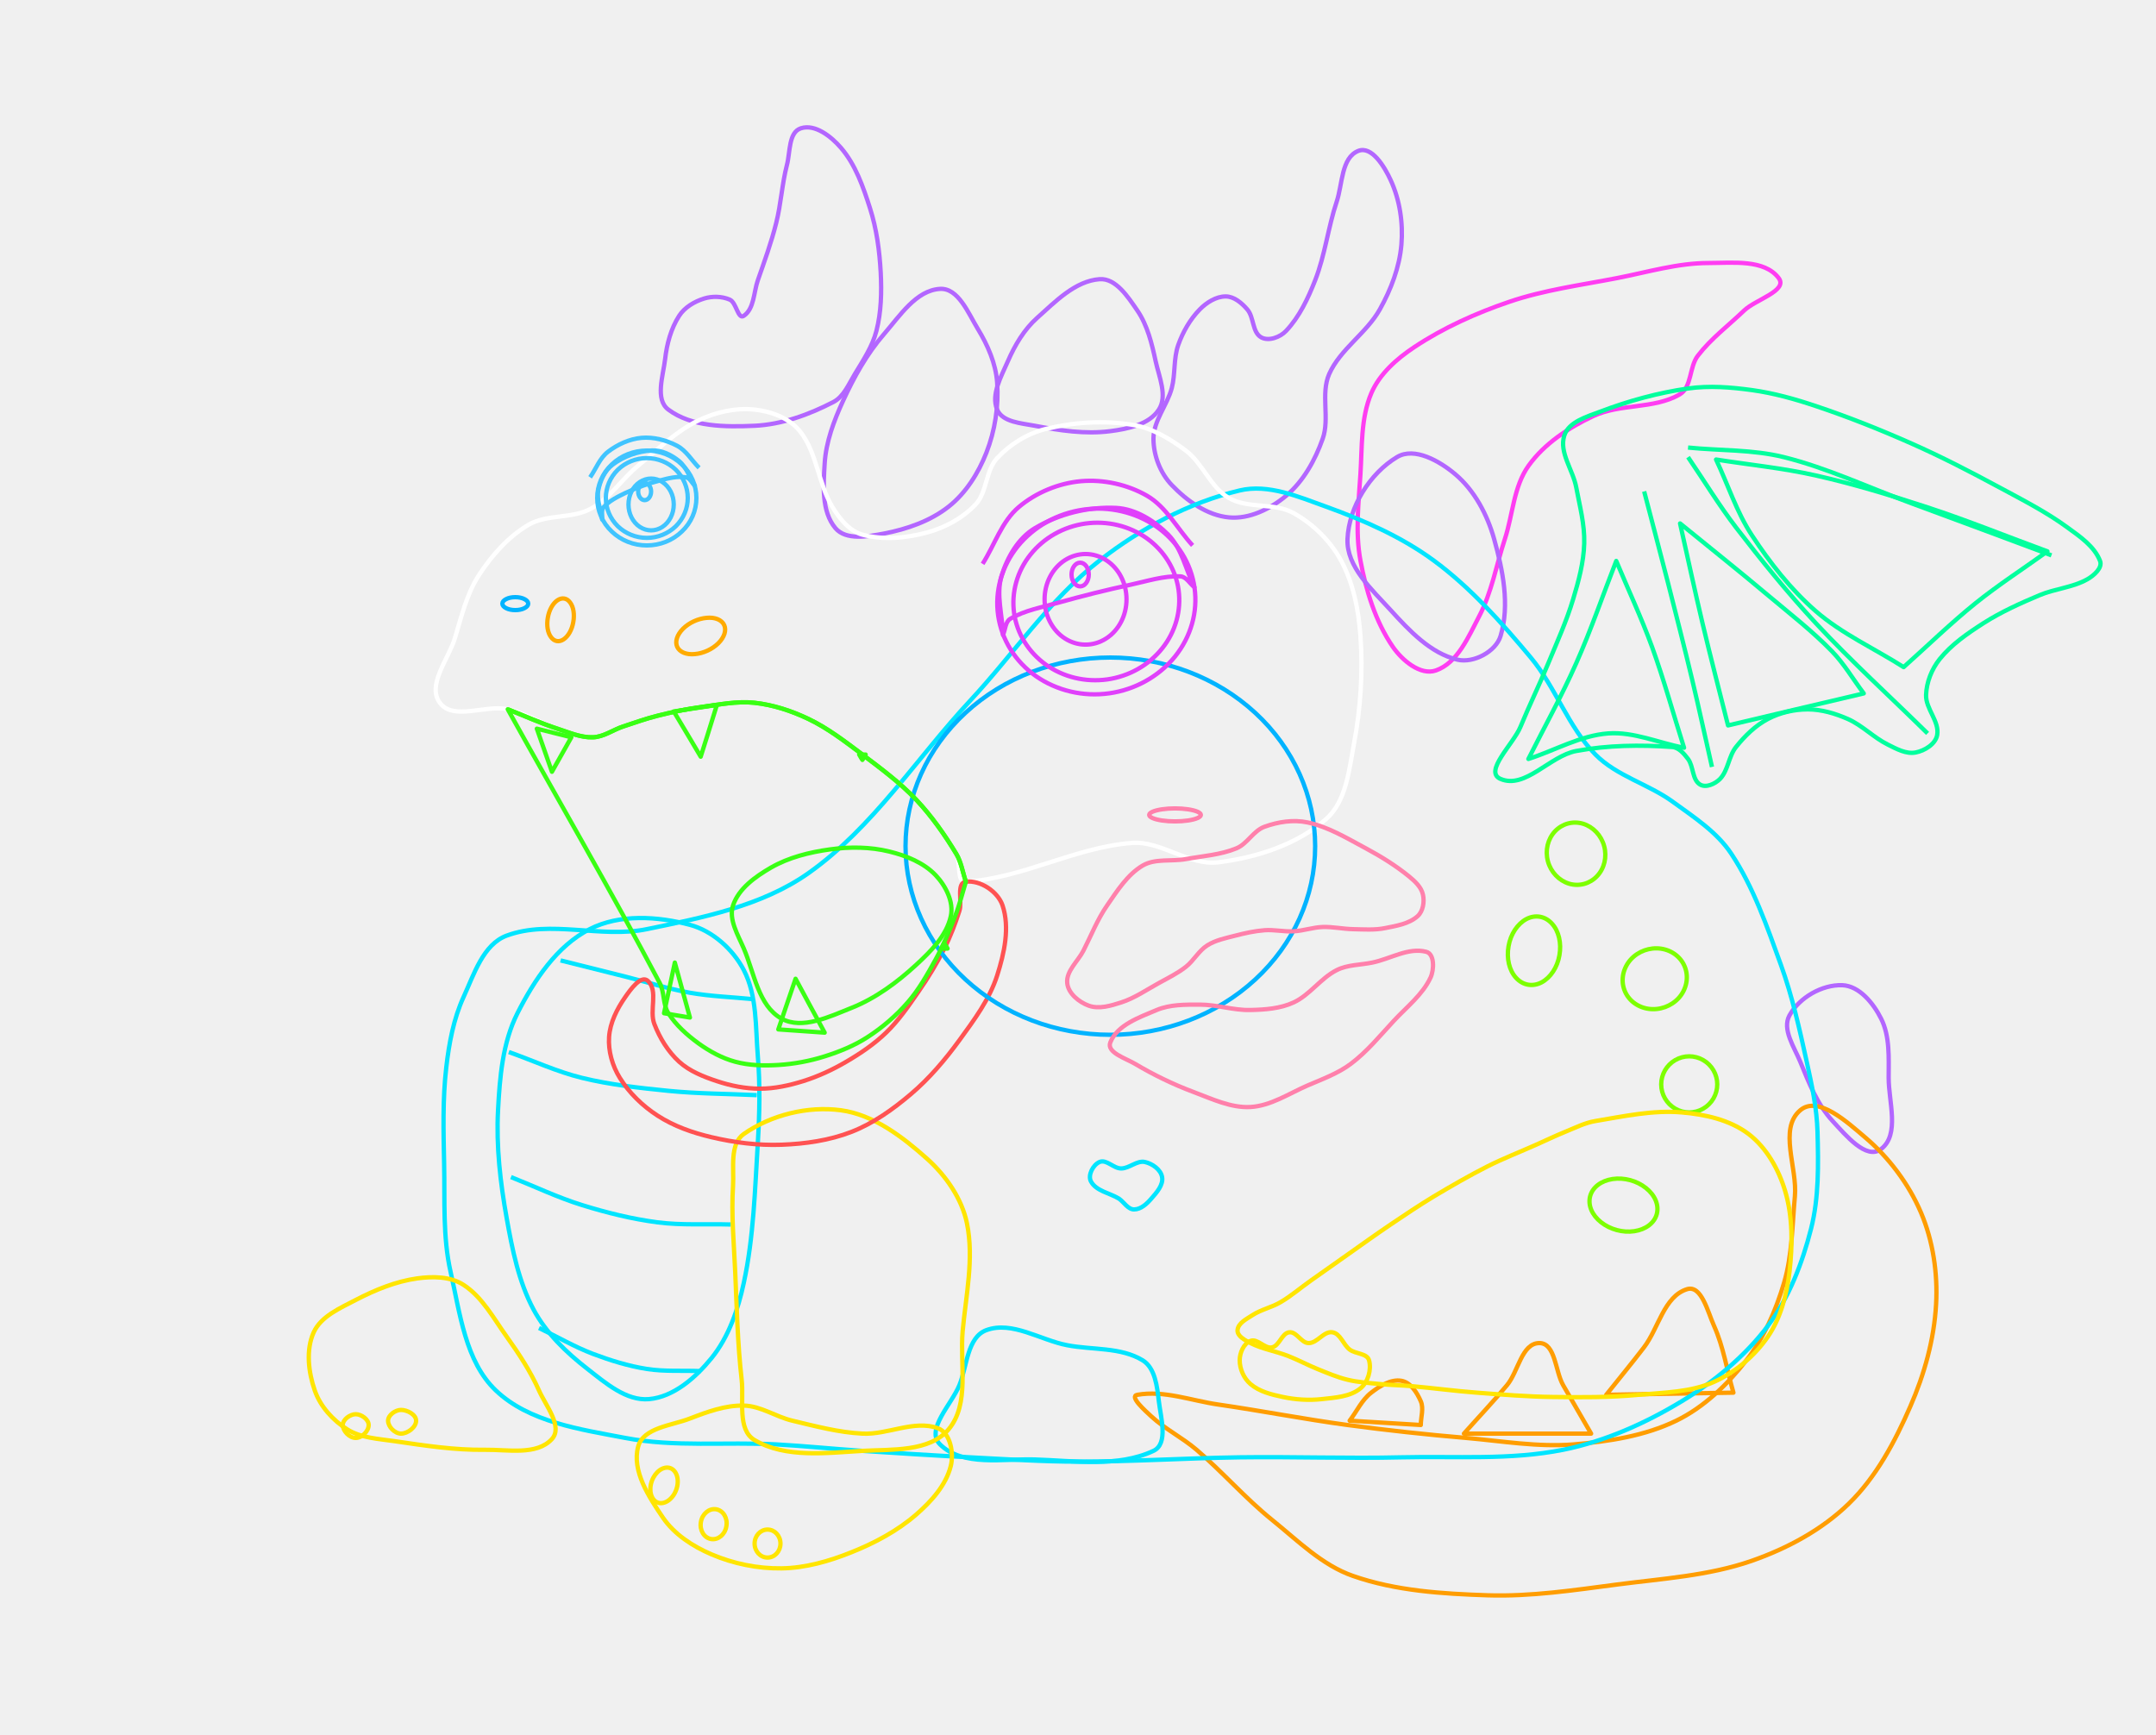
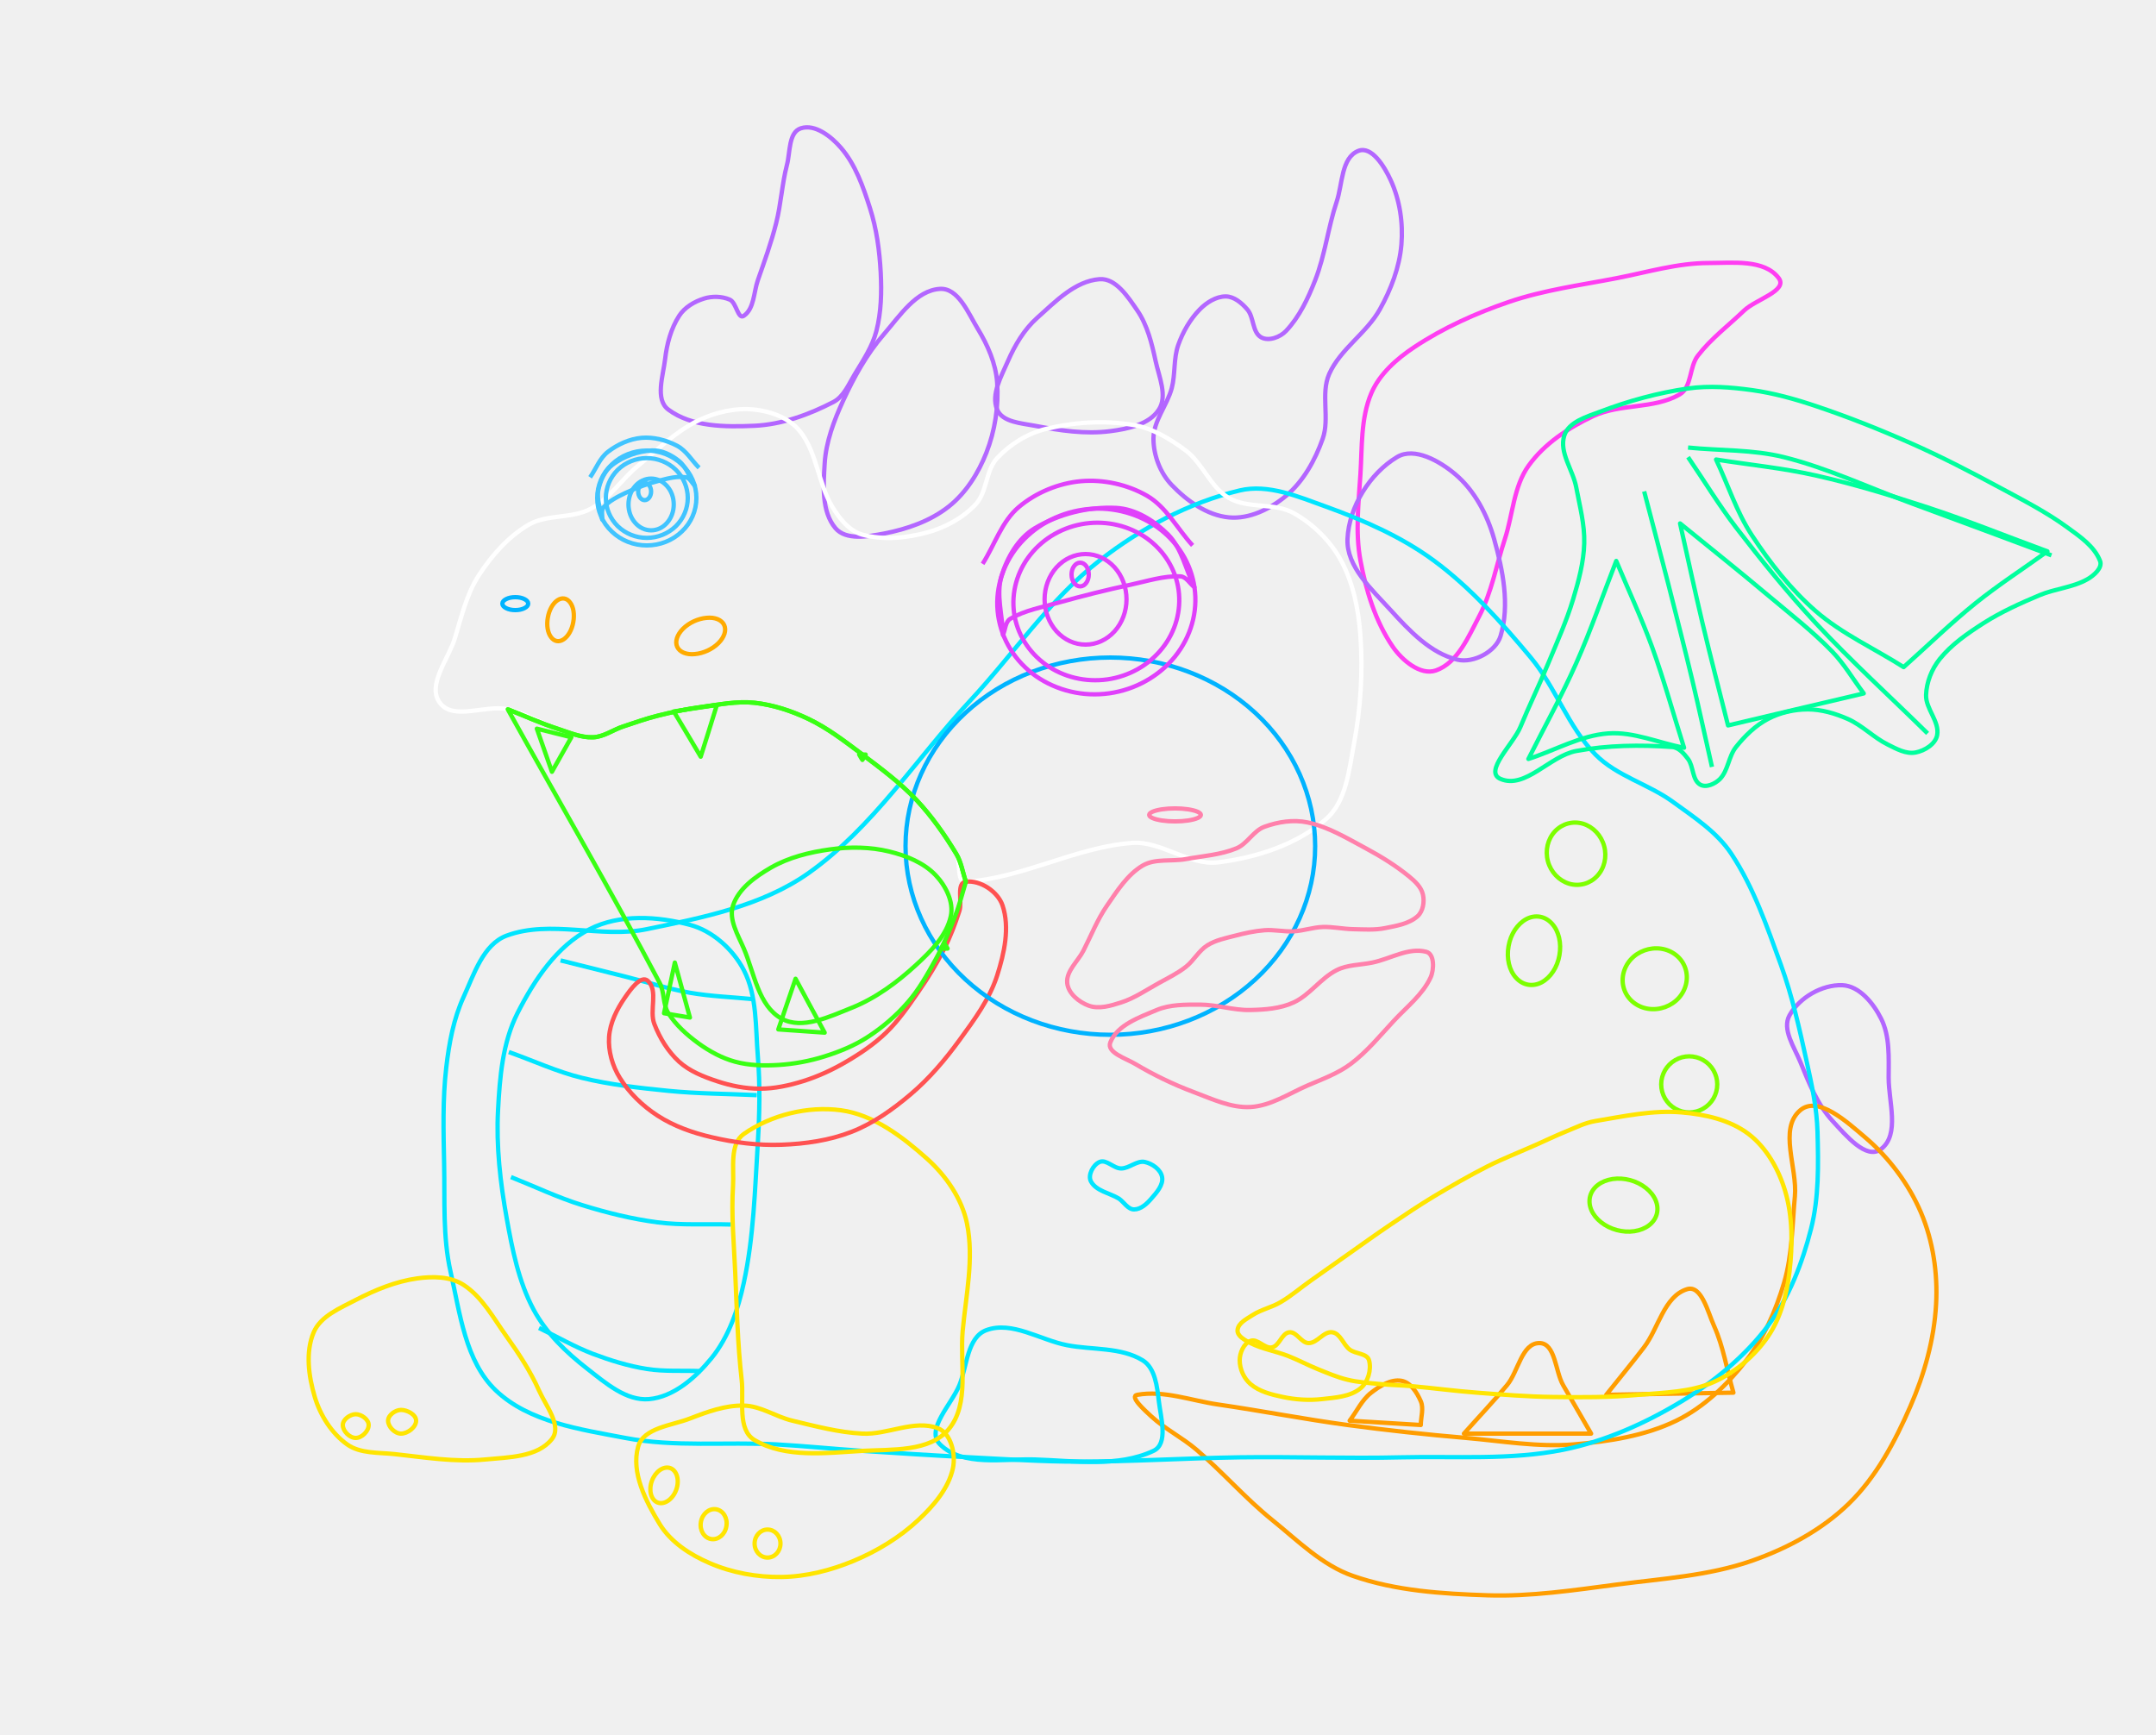
<svg xmlns="http://www.w3.org/2000/svg" width="2000" height="1609" viewBox="0 0 2000 1609">
  <g id="g_wing_back" fill="none" stroke="#ff3df2" stroke-width="4" stroke-linejoin="round">
    <path id="wing_lobe" d="M 1650.0 258.0 C 1658.8 269.7 1628.5 277.9 1618.0 288.0 C 1603.5 301.9 1587.2 314.1 1575.0 330.0 C 1566.9 340.5 1569.5 359.4 1558.0 366.0 C 1534.2 379.7 1502.9 374.3 1478.0 386.0 C 1455.2 396.7 1432.7 411.5 1418.0 432.0 C 1404.1 451.3 1403.4 477.4 1396.0 500.0 C 1388.1 524.0 1383.8 549.6 1372.0 572.0 C 1362.1 590.9 1352.1 614.9 1332.0 622.0 C 1317.6 627.0 1300.6 612.5 1292.0 600.0 C 1275.9 576.5 1267.2 548.0 1262.0 520.0 C 1257.1 493.8 1260.3 466.6 1262.0 440.0 C 1263.6 414.8 1262.2 388.2 1272.0 365.0 C 1279.6 347.0 1295.7 332.8 1312.0 322.0 C 1339.1 304.0 1369.2 290.5 1400.0 280.0 C 1432.3 269.0 1466.5 264.5 1500.0 258.0 C 1528.2 252.5 1556.3 244.0 1585.0 244.0 C 1607.2 244.0 1636.7 240.3 1650.0 258.0 Z" />
  </g>
  <g id="g_spikes" fill="none" stroke="#b366ff" stroke-width="4" stroke-linejoin="round">
    <path id="spike_head_3" d="M 1296.0 424.0 C 1312.1 414.3 1335.7 427.9 1350.0 440.0 C 1367.8 455.0 1379.7 477.5 1386.0 500.0 C 1394.1 529.0 1400.7 561.2 1392.0 590.0 C 1387.6 604.6 1366.8 615.5 1352.0 612.0 C 1327.0 606.1 1307.3 585.0 1290.0 566.0 C 1272.7 547.0 1248.9 525.7 1250.0 500.0 C 1251.3 470.4 1270.6 439.2 1296.0 424.0 Z" />
    <path id="spike_back_1" d="M 1709.0 914.0 C 1724.8 914.6 1737.9 930.8 1745.0 945.0 C 1753.3 961.5 1752.0 981.5 1752.0 1000.0 C 1752.0 1022.1 1762.5 1052.5 1745.0 1066.0 C 1731.3 1076.6 1711.8 1052.7 1700.0 1040.0 C 1685.8 1024.7 1677.9 1004.3 1670.0 985.0 C 1664.4 971.4 1652.9 954.9 1660.0 942.0 C 1669.1 925.5 1690.2 913.3 1709.0 914.0 Z" />
    <path id="horn_left" d="M 743.0 119.0 C 756.1 114.8 771.0 126.6 780.0 137.0 C 793.6 152.7 800.7 173.3 807.0 193.0 C 813.2 212.3 815.9 232.8 817.0 253.0 C 817.9 271.0 817.5 289.5 813.0 307.0 C 809.3 321.4 800.7 334.3 793.0 347.0 C 787.3 356.4 782.7 368.0 773.0 373.0 C 750.4 384.7 725.4 393.8 700.0 395.0 C 672.9 396.2 641.7 396.2 620.0 380.0 C 607.4 370.6 615.2 348.6 617.0 333.0 C 618.6 319.1 622.4 304.8 630.0 293.0 C 635.1 285.1 644.1 279.8 653.0 277.0 C 660.6 274.6 669.7 274.8 677.0 278.0 C 683.1 280.6 684.6 296.8 690.0 293.0 C 699.7 286.3 699.1 271.2 703.0 260.0 C 709.1 242.5 715.5 225.0 720.0 207.0 C 724.5 189.3 725.4 170.7 730.0 153.0 C 733.1 141.3 731.4 122.7 743.0 119.0 Z" />
    <path id="horn_right" d="M 1260.0 140.0 C 1272.5 135.0 1284.4 154.8 1290.0 167.0 C 1298.5 185.4 1301.7 206.8 1300.0 227.0 C 1298.2 248.0 1290.3 268.6 1280.0 287.0 C 1267.6 309.2 1243.3 323.8 1233.0 347.0 C 1224.9 365.4 1233.7 388.1 1227.0 407.0 C 1220.0 426.8 1209.1 446.5 1193.0 460.0 C 1178.5 472.1 1158.8 481.8 1140.0 480.0 C 1119.8 478.1 1101.1 464.7 1087.0 450.0 C 1076.3 438.9 1070.0 422.4 1070.0 407.0 C 1070.0 390.3 1082.7 376.1 1087.0 360.0 C 1090.4 347.0 1088.5 332.7 1093.0 320.0 C 1097.3 307.9 1104.0 296.2 1113.0 287.0 C 1119.3 280.6 1128.1 275.0 1137.0 275.0 C 1144.8 275.0 1151.9 281.1 1157.0 287.0 C 1163.4 294.3 1161.5 308.3 1170.0 313.0 C 1176.9 316.8 1187.6 312.8 1193.0 307.0 C 1205.4 293.9 1213.4 276.8 1220.0 260.0 C 1229.2 236.5 1232.0 210.9 1240.0 187.0 C 1245.4 170.8 1244.2 146.3 1260.0 140.0 Z" />
    <path id="spike_head_1" d="M 872.0 268.0 C 888.9 267.0 898.2 290.5 907.0 305.0 C 916.2 320.1 923.8 337.3 925.0 355.0 C 926.5 376.9 923.0 399.6 915.0 420.0 C 907.6 438.9 896.0 457.4 880.0 470.0 C 863.0 483.4 841.3 490.9 820.0 495.0 C 805.2 497.8 784.7 501.5 775.0 490.0 C 761.9 474.5 763.8 450.2 765.0 430.0 C 766.2 409.9 773.6 390.3 782.0 372.0 C 792.1 350.0 804.1 328.3 820.0 310.0 C 834.6 293.2 849.8 269.3 872.0 268.0 Z" />
    <path id="spike_head_2" d="M 1020.0 259.0 C 1035.1 257.9 1046.4 275.5 1055.0 288.0 C 1064.4 301.7 1068.5 318.7 1072.0 335.0 C 1075.2 349.7 1083.2 367.4 1075.0 380.0 C 1066.1 393.8 1046.3 397.9 1030.0 400.0 C 1006.8 403.0 983.0 399.4 960.0 395.0 C 947.5 392.6 929.9 391.7 925.0 380.0 C 919.1 365.8 928.9 349.1 935.0 335.0 C 941.4 320.3 950.0 305.7 962.0 295.0 C 979.0 279.8 997.3 260.7 1020.0 259.0 Z" />
  </g>
  <g id="g_tail" fill="none" stroke="#ff9d00" stroke-width="4" stroke-linejoin="round">
    <path id="tail" d="M 1055.0 1294.0 C 1079.8 1289.6 1105.1 1299.4 1130.0 1303.0 C 1170.1 1308.8 1209.9 1316.6 1250.0 1322.0 C 1286.6 1326.9 1323.3 1330.9 1360.0 1334.0 C 1393.3 1336.9 1426.7 1342.7 1460.0 1340.0 C 1492.4 1337.3 1525.8 1332.2 1555.0 1318.0 C 1580.7 1305.5 1602.4 1284.5 1620.0 1262.0 C 1636.4 1241.0 1647.4 1215.6 1655.0 1190.0 C 1662.6 1164.2 1662.5 1136.8 1665.0 1110.0 C 1667.5 1083.4 1649.6 1047.3 1670.0 1030.0 C 1686.5 1016.0 1713.5 1041.0 1730.0 1055.0 C 1752.2 1073.8 1770.6 1098.3 1782.0 1125.0 C 1793.2 1151.4 1797.6 1181.3 1796.0 1210.0 C 1794.2 1242.6 1785.1 1275.1 1772.0 1305.0 C 1757.8 1337.5 1740.5 1370.2 1715.0 1395.0 C 1690.0 1419.3 1657.9 1436.5 1625.0 1448.0 C 1585.1 1461.9 1542.0 1464.5 1500.0 1470.0 C 1460.2 1475.2 1420.1 1481.3 1380.0 1480.0 C 1337.9 1478.6 1294.7 1475.9 1255.0 1462.0 C 1226.3 1452.0 1203.7 1429.1 1180.0 1410.0 C 1155.2 1390.0 1134.2 1365.7 1110.0 1345.0 C 1096.8 1333.7 1080.8 1325.8 1068.0 1314.0 C 1062.2 1308.6 1047.2 1295.4 1055.0 1294.0 Z" />
    <path id="tail_spike_1" d="M 1252.0 1318.0 C 1258.7 1309.3 1263.3 1298.7 1272.0 1292.0 C 1279.9 1285.9 1290.1 1279.3 1300.0 1281.0 C 1308.6 1282.5 1314.5 1292.0 1318.0 1300.0 C 1320.9 1306.7 1318.0 1314.7 1318.0 1322.0 C 1296.0 1320.7 1274.0 1319.3 1252.0 1318.0 Z" />
    <path id="tail_spike_2" d="M 1358.0 1330.0 C 1371.3 1315.0 1385.2 1300.4 1398.0 1285.0 C 1408.5 1272.4 1411.6 1246.0 1428.0 1246.0 C 1442.9 1246.0 1442.6 1272.0 1450.0 1285.0 C 1458.6 1300.0 1467.3 1315.0 1476.0 1330.0 C 1436.7 1330.0 1397.3 1330.0 1358.0 1330.0 Z" />
    <path id="tail_spike_3" d="M 1490.0 1294.0 C 1501.7 1279.3 1513.6 1264.9 1525.0 1250.0 C 1538.6 1232.2 1543.6 1202.6 1565.0 1196.0 C 1578.4 1191.9 1584.2 1217.2 1590.0 1230.0 C 1598.8 1249.6 1602.0 1271.3 1608.0 1292.0 C 1568.7 1292.7 1529.3 1293.3 1490.0 1294.0 Z" />
  </g>
  <g id="g_body" fill="none" stroke="#00e5ff" stroke-width="4" stroke-linejoin="round">
    <path id="body" d="M 1150.0 455.0 C 1176.4 448.7 1204.5 460.8 1230.0 470.0 C 1265.1 482.7 1300.0 497.9 1330.0 520.0 C 1364.2 545.2 1392.8 577.4 1420.0 610.0 C 1443.1 637.7 1454.7 674.3 1480.0 700.0 C 1499.7 720.0 1529.3 727.4 1552.0 744.0 C 1571.5 758.2 1592.7 771.9 1606.0 792.0 C 1626.8 823.4 1639.2 859.7 1652.0 895.0 C 1662.6 924.2 1669.3 954.7 1676.0 985.0 C 1680.7 1006.4 1685.4 1028.1 1686.0 1050.0 C 1686.8 1080.1 1687.4 1110.9 1680.0 1140.0 C 1671.9 1171.8 1659.7 1203.7 1640.0 1230.0 C 1618.7 1258.3 1590.3 1281.7 1560.0 1300.0 C 1526.1 1320.5 1488.8 1337.2 1450.0 1345.0 C 1400.9 1354.8 1350.0 1350.8 1300.0 1352.0 C 1250.0 1353.2 1200.0 1351.3 1150.0 1352.0 C 1100.0 1352.7 1050.0 1356.0 1000.0 1356.0 C 966.6 1356.0 933.3 1353.7 900.0 1352.0 C 866.6 1350.3 833.3 1348.2 800.0 1346.0 C 773.3 1344.2 746.7 1341.5 720.0 1340.0 C 673.4 1337.5 625.9 1342.8 580.0 1334.0 C 538.2 1326.0 490.9 1319.4 460.0 1290.0 C 431.6 1263.0 426.7 1218.3 418.0 1180.0 C 410.6 1147.4 412.7 1113.4 412.0 1080.0 C 411.4 1050.0 410.5 1019.8 414.0 990.0 C 416.6 967.8 420.7 945.3 430.0 925.0 C 439.7 903.9 448.2 876.1 470.0 868.0 C 510.7 852.9 557.5 870.8 600.0 862.0 C 651.8 851.3 706.8 840.5 750.0 810.0 C 809.7 767.8 850.2 703.5 900.0 650.0 C 940.2 606.8 973.5 556.3 1020.0 520.0 C 1058.2 490.2 1102.9 466.2 1150.0 455.0 Z" />
    <path id="belly" d="M 547.0 862.0 C 574.6 847.8 610.0 850.0 640.0 858.0 C 661.0 863.6 680.0 880.7 690.0 900.0 C 702.4 924.0 700.8 953.1 703.0 980.0 C 705.2 1006.6 704.6 1033.4 703.0 1060.0 C 700.3 1103.5 699.2 1147.4 690.0 1190.0 C 684.7 1214.8 676.0 1240.3 660.0 1260.0 C 645.4 1277.9 625.0 1296.0 602.0 1298.0 C 580.9 1299.8 561.7 1283.0 545.0 1270.0 C 525.4 1254.8 506.7 1236.8 495.0 1215.0 C 481.1 1189.0 475.2 1159.1 470.0 1130.0 C 464.1 1097.1 460.2 1063.4 462.0 1030.0 C 463.6 999.4 466.2 967.3 480.0 940.0 C 495.5 909.4 516.5 877.6 547.0 862.0 Z" />
    <path id="belly_under" d="M 915.0 1234.0 C 938.9 1225.2 965.0 1243.2 990.0 1248.0 C 1013.4 1252.5 1039.7 1249.6 1060.0 1262.0 C 1071.6 1269.1 1073.4 1286.5 1075.0 1300.0 C 1076.8 1315.3 1084.0 1339.4 1070.0 1346.0 C 1036.7 1361.6 996.7 1355.1 960.0 1354.0 C 930.3 1353.1 893.2 1360.9 872.0 1340.0 C 858.3 1326.5 882.7 1302.9 890.0 1285.0 C 897.1 1267.5 897.2 1240.6 915.0 1234.0 Z" />
    <path id="belly_stripe_1" d="M 520.0 891.0 C 540.0 896.0 560.0 901.0 580.0 906.0 C 600.0 911.0 619.7 917.4 640.0 921.0 C 659.5 924.4 679.3 925.0 699.0 927.0" />
    <path id="belly_stripe_2" d="M 472.0 976.0 C 494.7 984.0 516.6 994.3 540.0 1000.0 C 566.2 1006.4 593.2 1009.3 620.0 1012.0 C 647.2 1014.7 674.7 1014.7 702.0 1016.0" />
    <path id="belly_stripe_3" d="M 474.0 1092.0 C 496.0 1100.7 517.4 1111.0 540.0 1118.0 C 562.9 1125.1 586.3 1130.9 610.0 1134.0 C 632.5 1136.9 655.3 1135.3 678.0 1136.0" />
    <path id="belly_stripe_4" d="M 500.0 1232.0 C 516.7 1240.0 532.7 1249.4 550.0 1256.0 C 566.2 1262.1 582.9 1267.3 600.0 1270.0 C 616.5 1272.6 633.3 1271.3 650.0 1272.0" />
    <path id="heart" d="M 1038.0 1112.0 C 1029.3 1106.7 1016.8 1105.0 1012.0 1096.0 C 1008.9 1090.2 1014.0 1080.6 1020.0 1078.0 C 1026.4 1075.3 1033.0 1084.0 1040.0 1084.0 C 1047.6 1084.0 1054.6 1076.4 1062.0 1078.0 C 1068.9 1079.5 1076.8 1085.0 1078.0 1092.0 C 1079.3 1099.3 1072.9 1106.4 1068.0 1112.0 C 1063.9 1116.8 1058.3 1122.0 1052.0 1122.0 C 1046.3 1122.0 1042.7 1115.3 1038.0 1112.0 Z" />
  </g>
  <g id="g_spots" fill="none" stroke="#7dff00" stroke-width="4" stroke-linejoin="round">
    <path id="spot_1" d="M 1435.9 799.0 C 1433.2 789.0 1435.7 778.4 1442.5 771.2 C 1449.2 764.1 1459.1 761.4 1468.5 764.2 C 1477.9 767.1 1485.4 775.0 1488.1 785.0 C 1490.8 795.0 1488.3 805.6 1481.5 812.8 C 1474.8 819.9 1464.9 822.6 1455.5 819.8 C 1446.1 816.9 1438.6 809.0 1435.9 799.0 Z" />
    <path id="spot_2" d="M 1399.4 877.8 C 1401.3 866.6 1407.7 857.0 1416.0 852.6 C 1424.3 848.3 1433.3 849.9 1439.6 856.8 C 1446.0 863.7 1448.6 874.9 1446.6 886.2 C 1444.7 897.4 1438.3 907.0 1430.0 911.4 C 1421.7 915.7 1412.7 914.1 1406.4 907.2 C 1400.0 900.3 1397.4 889.1 1399.4 877.8 Z" />
    <path id="spot_3" d="M 1506.8 918.3 C 1503.4 908.9 1505.6 898.2 1512.6 890.3 C 1519.6 882.5 1530.4 878.6 1540.8 880.1 C 1551.2 881.6 1559.8 888.3 1563.2 897.7 C 1566.6 907.1 1564.4 917.8 1557.4 925.7 C 1550.4 933.5 1539.6 937.4 1529.2 935.9 C 1518.8 934.4 1510.2 927.7 1506.8 918.3 Z" />
    <path id="spot_4" d="M 1541.0 1006.0 C 1541.0 996.7 1546.0 988.1 1554.0 983.5 C 1562.0 978.8 1572.0 978.8 1580.0 983.5 C 1588.0 988.1 1593.0 996.7 1593.0 1006.0 C 1593.0 1015.3 1588.0 1023.9 1580.0 1028.5 C 1572.0 1033.2 1562.0 1033.2 1554.0 1028.5 C 1546.0 1023.9 1541.0 1015.3 1541.0 1006.0 Z" />
    <path id="spot_5" d="M 1475.1 1109.7 C 1477.3 1101.4 1485.3 1095.4 1495.9 1093.8 C 1506.6 1092.2 1518.4 1095.4 1526.8 1102.1 C 1535.3 1108.8 1539.1 1118.0 1536.9 1126.3 C 1534.7 1134.6 1526.7 1140.6 1516.1 1142.2 C 1505.4 1143.8 1493.6 1140.6 1485.2 1133.9 C 1476.7 1127.2 1472.9 1118.0 1475.1 1109.7 Z" />
  </g>
  <g id="g_legs" fill="none" stroke="#ffe500" stroke-width="4" stroke-linejoin="round">
-     <path id="foot_front_far" d="M 291.0 1236.0 C 297.8 1221.1 315.5 1213.6 330.0 1206.0 C 347.9 1196.7 367.1 1188.8 387.0 1186.0 C 401.3 1184.0 417.9 1184.1 430.0 1192.0 C 447.5 1203.4 457.9 1223.1 470.0 1240.0 C 481.3 1255.8 492.1 1272.2 500.0 1290.0 C 506.3 1304.2 522.4 1323.5 512.0 1335.0 C 497.9 1350.5 470.9 1344.7 450.0 1345.0 C 421.9 1345.4 393.8 1341.1 366.0 1337.0 C 351.0 1334.8 334.8 1334.1 322.0 1326.0 C 308.8 1317.6 297.1 1304.8 292.0 1290.0 C 286.1 1273.0 283.6 1252.4 291.0 1236.0 Z" />
+     <path id="foot_front_far" d="M 291.0 1236.0 C 297.4 1220.9 315.5 1213.6 330.0 1206.0 C 347.9 1196.7 367.1 1188.8 387.0 1186.0 C 401.3 1184.0 417.9 1184.1 430.0 1192.0 C 447.5 1203.4 457.9 1223.1 470.0 1240.0 C 481.3 1255.8 492.1 1272.2 500.0 1290.0 C 506.3 1304.2 521.6 1322.8 512.0 1335.0 C 498.7 1352.0 471.5 1351.9 450.0 1354.0 C 422.1 1356.7 393.9 1352.0 366.0 1349.0 C 351.1 1347.4 334.2 1348.7 322.0 1340.0 C 307.6 1329.7 297.1 1313.0 292.0 1296.0 C 286.3 1276.8 283.2 1254.4 291.0 1236.0 Z" />
    <path id="toe_far_1" d="M 318.0 1322.0 C 318.0 1316.8 324.8 1312.0 330.0 1312.0 C 335.2 1312.0 342.0 1316.8 342.0 1322.0 C 342.0 1327.7 335.7 1334.0 330.0 1334.0 C 324.3 1334.0 318.0 1327.7 318.0 1322.0 Z" />
    <path id="toe_far_2" d="M 360.0 1318.0 C 360.0 1312.8 366.8 1308.0 372.0 1308.0 C 377.7 1308.0 386.0 1312.3 386.0 1318.0 C 386.0 1324.1 378.1 1330.0 372.0 1330.0 C 366.3 1330.0 360.0 1323.7 360.0 1318.0 Z" />
    <path id="leg_front_near" d="M 690.0 1052.0 C 715.3 1034.3 749.4 1025.9 780.0 1030.0 C 810.3 1034.1 837.2 1054.6 860.0 1075.0 C 877.5 1090.7 892.3 1112.0 897.0 1135.0 C 903.7 1167.7 896.0 1201.8 893.0 1235.0 C 890.3 1265.5 899.7 1302.5 880.0 1326.0 C 862.3 1347.1 827.4 1344.5 800.0 1346.0 C 766.6 1347.9 728.9 1353.0 700.0 1336.0 C 683.6 1326.3 690.2 1299.0 688.0 1280.0 C 684.2 1246.8 683.5 1213.4 682.0 1180.0 C 680.8 1153.4 678.3 1126.6 680.0 1100.0 C 681.0 1083.7 676.6 1061.4 690.0 1052.0 Z" />
-     <path id="paw_front_near" d="M 592.0 1342.0 C 596.8 1324.4 623.0 1322.6 640.0 1316.0 C 656.0 1309.8 672.9 1303.6 690.0 1304.0 C 705.7 1304.3 719.7 1314.4 735.0 1318.0 C 756.4 1323.1 778.0 1328.9 800.0 1330.0 C 823.4 1331.2 848.0 1317.0 870.0 1325.0 C 881.6 1329.2 885.0 1348.0 882.0 1360.0 C 877.5 1377.9 863.9 1392.9 850.0 1405.0 C 832.5 1420.2 811.5 1431.4 790.0 1440.0 C 769.4 1448.3 747.2 1454.7 725.0 1455.0 C 702.9 1455.3 680.3 1450.7 660.0 1442.0 C 642.7 1434.6 625.6 1423.5 615.0 1408.0 C 601.9 1388.7 585.9 1364.5 592.0 1342.0 Z" />
+     <path id="paw_front_near" d="M 592.0 1342.0 C 597.0 1324.5 623.0 1322.6 640.0 1316.0 C 656.0 1309.8 672.9 1303.6 690.0 1304.0 C 705.7 1304.3 719.7 1314.4 735.0 1318.0 C 756.4 1323.1 778.0 1328.9 800.0 1330.0 C 823.4 1331.2 848.1 1316.7 870.0 1325.0 C 882.3 1329.7 886.7 1349.1 884.0 1362.0 C 880.0 1380.8 866.0 1396.9 852.0 1410.0 C 834.7 1426.2 813.8 1438.9 792.0 1448.0 C 770.9 1456.8 747.9 1462.7 725.0 1463.0 C 702.3 1463.3 678.9 1459.1 658.0 1450.0 C 640.1 1442.3 622.2 1430.6 612.0 1414.0 C 599.0 1392.7 585.2 1366.0 592.0 1342.0 Z" />
    <path id="toe_near_1" d="M 604.7 1373.9 C 607.9 1365.1 615.6 1359.8 621.8 1362.0 C 628.0 1364.3 630.5 1373.3 627.3 1382.1 C 624.1 1390.9 616.4 1396.2 610.2 1394.0 C 604.0 1391.7 601.5 1382.7 604.7 1373.9 Z" />
    <path id="toe_near_2" d="M 650.2 1411.9 C 651.5 1404.3 657.9 1399.1 664.4 1400.2 C 671.0 1401.4 675.2 1408.5 673.8 1416.1 C 672.5 1423.7 666.1 1428.9 659.6 1427.8 C 653.0 1426.6 648.8 1419.5 650.2 1411.9 Z" />
    <path id="toe_near_3" d="M 700.0 1432.0 C 700.0 1424.8 705.4 1419.0 712.0 1419.0 C 718.6 1419.0 724.0 1424.8 724.0 1432.0 C 724.0 1439.2 718.6 1445.0 712.0 1445.0 C 705.4 1445.0 700.0 1439.2 700.0 1432.0 Z" />
    <path id="hind_leg" d="M 1480.0 1040.0 C 1506.4 1035.6 1533.3 1029.7 1560.0 1032.0 C 1581.6 1033.8 1604.7 1038.9 1622.0 1052.0 C 1638.7 1064.7 1650.0 1084.9 1656.0 1105.0 C 1663.1 1129.0 1662.9 1155.1 1660.0 1180.0 C 1657.5 1200.9 1651.9 1222.6 1640.0 1240.0 C 1627.7 1257.9 1609.8 1273.1 1590.0 1282.0 C 1568.4 1291.7 1543.6 1291.8 1520.0 1294.0 C 1493.4 1296.5 1466.7 1296.4 1440.0 1296.0 C 1416.6 1295.7 1393.3 1293.8 1370.0 1292.0 C 1350.0 1290.5 1330.0 1287.8 1310.0 1286.0 C 1300.0 1285.1 1290.0 1285.0 1280.0 1284.0 C 1270.0 1283.0 1259.8 1282.4 1250.0 1280.0 C 1240.4 1277.7 1231.2 1273.7 1222.0 1270.0 C 1212.9 1266.3 1204.2 1261.6 1195.0 1258.0 C 1183.5 1253.5 1171.0 1251.6 1160.0 1246.0 C 1155.0 1243.4 1147.6 1239.6 1148.0 1234.0 C 1148.5 1227.4 1156.5 1223.6 1162.0 1220.0 C 1170.0 1214.8 1179.8 1212.9 1188.0 1208.0 C 1197.9 1202.2 1206.6 1194.6 1216.0 1188.0 C 1227.3 1180.0 1238.6 1172.0 1250.0 1164.0 C 1263.3 1154.6 1276.5 1145.1 1290.0 1136.0 C 1303.2 1127.1 1316.4 1118.2 1330.0 1110.0 C 1346.4 1100.2 1363.0 1090.6 1380.0 1082.0 C 1394.7 1074.6 1410.0 1068.7 1425.0 1062.0 C 1434.0 1058.0 1442.9 1053.7 1452.0 1050.0 C 1461.2 1046.3 1470.2 1041.6 1480.0 1040.0 Z" />
    <path id="hind_toes" d="M 1150.0 1262.0 C 1150.0 1255.1 1153.6 1246.5 1160.0 1244.0 C 1166.5 1241.4 1173.2 1251.5 1180.0 1250.0 C 1186.9 1248.5 1189.0 1236.8 1196.0 1236.0 C 1202.8 1235.2 1207.1 1246.0 1214.0 1246.0 C 1222.1 1246.0 1228.0 1234.7 1236.0 1236.0 C 1243.5 1237.2 1246.0 1247.4 1252.0 1252.0 C 1257.5 1256.2 1268.2 1255.4 1270.0 1262.0 C 1272.4 1270.7 1269.0 1282.3 1262.0 1288.0 C 1252.4 1295.9 1238.4 1296.6 1226.0 1298.0 C 1214.1 1299.3 1201.8 1298.5 1190.0 1296.0 C 1179.5 1293.8 1168.2 1291.0 1160.0 1284.0 C 1153.9 1278.8 1150.0 1270.1 1150.0 1262.0 Z" />
  </g>
  <g id="g_wing" fill="none" stroke="#00ff9d" stroke-width="4" stroke-linejoin="round">
    <path id="wing_main" d="M 1451.1 404.1 C 1455.1 391.4 1471.9 386.6 1484.4 381.9 C 1510.7 371.9 1538.1 364.4 1565.9 360.4 C 1585.5 357.6 1605.6 359.2 1625.2 361.9 C 1645.4 364.7 1665.1 370.2 1684.4 376.7 C 1714.6 386.8 1744.2 398.6 1773.3 411.5 C 1801.1 423.8 1828.1 437.8 1854.8 452.2 C 1876.3 463.8 1898.1 474.9 1917.8 489.3 C 1929.5 497.8 1942.9 506.9 1948.1 520.4 C 1950.6 526.8 1942.3 534.0 1936.3 537.4 C 1922.7 545.1 1906.3 546.1 1891.9 552.2 C 1874.1 559.7 1856.3 567.7 1840.0 578.1 C 1825.2 587.6 1810.3 597.8 1799.3 611.5 C 1791.9 620.8 1787.1 632.9 1786.7 644.8 C 1786.3 657.6 1799.3 669.3 1797.0 681.9 C 1795.5 690.3 1785.4 696.5 1777.0 698.1 C 1768.2 699.8 1759.1 694.7 1751.1 690.7 C 1738.0 684.2 1727.5 672.9 1714.1 667.0 C 1702.5 661.9 1689.7 658.1 1677.0 658.1 C 1664.3 658.1 1651.2 661.1 1640.0 667.0 C 1628.4 673.1 1618.6 682.7 1610.4 693.0 C 1603.5 701.6 1603.2 714.6 1595.6 722.6 C 1591.1 727.2 1582.5 731.2 1577.0 727.8 C 1569.6 723.2 1571.1 711.1 1565.9 704.1 C 1562.2 699.2 1557.3 693.4 1551.1 693.0 C 1521.5 690.9 1491.4 691.3 1462.2 696.7 C 1437.6 701.3 1414.8 732.5 1391.9 722.6 C 1376.1 715.8 1403.8 690.3 1410.4 674.4 C 1418.6 654.5 1428.1 635.1 1436.3 615.2 C 1444.4 595.6 1453.2 576.2 1459.3 555.9 C 1464.4 539.0 1469.1 521.7 1469.6 504.1 C 1470.1 486.6 1465.4 469.4 1462.2 452.2 C 1459.2 436.0 1446.1 419.8 1451.1 404.1 Z" />
    <path id="wing_membrane_1" d="M 1499.3 520.4 C 1510.4 547.1 1522.7 573.2 1532.6 600.4 C 1543.7 631.1 1552.3 662.6 1562.2 693.7 C 1538.8 689.3 1515.7 678.7 1491.9 680.4 C 1466.0 682.3 1442.5 696.2 1417.8 704.1 C 1432.6 674.5 1448.8 645.5 1462.2 615.2 C 1476.0 584.2 1486.9 552.0 1499.3 520.4 Z" />
    <path id="wing_membrane_2" d="M 1558.5 485.6 C 1585.7 507.8 1613.2 529.6 1640.0 552.2 C 1660.1 569.1 1681.0 585.3 1699.3 604.1 C 1710.7 615.8 1719.0 630.2 1728.9 643.3 C 1707.9 648.2 1686.9 653.1 1665.9 658.1 C 1644.9 663.0 1624.0 668.0 1603.0 673.0 C 1595.1 641.4 1586.8 609.8 1579.3 578.1 C 1572.0 547.4 1565.4 516.4 1558.5 485.6 Z" />
    <path id="wing_membrane_3" d="M 1591.9 426.3 C 1622.7 431.2 1653.9 434.2 1684.4 441.1 C 1719.5 449.0 1753.9 459.5 1788.1 470.7 C 1825.6 483.0 1862.2 497.9 1899.3 511.5 C 1877.1 527.5 1854.0 542.4 1832.6 559.6 C 1809.4 578.3 1788.1 599.1 1765.9 618.9 C 1738.7 601.6 1708.7 588.1 1684.4 567.0 C 1661.3 546.9 1642.0 522.3 1625.2 496.7 C 1610.9 475.0 1603.0 449.8 1591.9 426.3 Z" />
    <path id="wing_bone_1" d="M 1525.2 455.9 C 1532.6 484.3 1540.1 512.7 1547.4 541.1 C 1554.9 570.7 1562.5 600.3 1569.6 630.0 C 1576.1 657.1 1581.9 684.3 1588.1 711.5" />
    <path id="wing_bone_2" d="M 1565.9 424.1 C 1580.7 445.8 1594.4 468.4 1610.4 489.3 C 1633.9 519.8 1658.2 549.9 1684.4 578.1 C 1717.5 613.7 1753.5 646.3 1788.1 680.4" />
    <path id="wing_bone_3" d="M 1565.9 415.2 C 1595.5 418.2 1625.9 416.9 1654.8 424.1 C 1695.6 434.3 1733.9 452.5 1773.3 467.0 C 1816.6 482.9 1859.8 499.1 1903.0 515.2" />
  </g>
  <g id="g_head" fill="none" stroke="#ffffff" stroke-width="4" stroke-linejoin="round">
    <path id="head" d="M 408.0 652.0 C 395.8 635.5 416.0 611.6 422.0 592.0 C 428.0 572.2 432.8 551.4 444.0 534.0 C 455.9 515.6 471.2 498.2 490.0 487.0 C 507.2 476.8 530.4 481.5 548.0 472.0 C 565.4 462.6 576.7 444.6 592.0 432.0 C 610.0 417.2 627.0 400.1 648.0 390.0 C 663.9 382.3 682.4 378.1 700.0 380.0 C 715.4 381.6 732.3 387.9 742.0 400.0 C 757.9 419.8 758.9 448.3 772.0 470.0 C 778.6 480.9 787.7 492.6 800.0 496.0 C 819.3 501.3 840.7 499.2 860.0 494.0 C 876.7 489.5 893.1 480.6 905.0 468.0 C 915.8 456.5 914.2 436.6 925.0 425.0 C 936.9 412.2 953.0 402.2 970.0 398.0 C 995.9 391.6 1023.6 389.9 1050.0 394.0 C 1068.3 396.8 1085.2 406.9 1100.0 418.0 C 1115.8 429.9 1122.9 452.1 1140.0 462.0 C 1157.8 472.3 1182.1 466.0 1200.0 476.0 C 1218.1 486.1 1234.1 501.8 1244.0 520.0 C 1255.5 541.2 1260.3 566.0 1262.0 590.0 C 1264.4 623.3 1262.2 657.2 1256.0 690.0 C 1251.4 714.5 1248.8 743.6 1230.0 760.0 C 1203.0 783.6 1165.6 795.6 1130.0 800.0 C 1102.9 803.3 1077.3 779.9 1050.0 782.0 C 997.4 786.0 948.6 814.8 896.0 818.0 C 886.8 818.6 891.7 799.8 887.0 792.0 C 876.3 774.3 864.2 757.1 850.0 742.0 C 835.0 726.2 817.4 713.1 800.0 700.0 C 784.0 688.0 768.0 675.6 750.0 667.0 C 734.3 659.5 717.3 653.9 700.0 652.0 C 683.4 650.2 666.6 653.8 650.0 656.0 C 636.5 657.8 623.2 660.7 610.0 664.0 C 599.2 666.7 588.6 670.5 578.0 674.0 C 568.6 677.1 559.9 683.7 550.0 684.0 C 538.7 684.4 527.8 679.5 517.0 676.0 C 501.4 670.9 487.1 661.5 471.0 658.0 C 450.4 653.5 420.6 668.9 408.0 652.0 Z" />
  </g>
  <g id="g_jaw" fill="none" stroke="#ff5252" stroke-width="4" stroke-linejoin="round">
    <path id="jaw" d="M 601.0 910.0 C 610.9 919.2 602.1 937.4 607.0 950.0 C 612.0 963.0 619.7 975.6 630.0 985.0 C 639.7 993.8 652.6 998.9 665.0 1003.0 C 677.8 1007.3 691.5 1010.0 705.0 1010.0 C 718.5 1010.0 732.1 1007.0 745.0 1003.0 C 759.0 998.6 772.4 992.4 785.0 985.0 C 798.2 977.3 811.0 968.6 822.0 958.0 C 833.6 946.8 842.8 933.3 852.0 920.0 C 860.9 907.2 869.0 893.9 876.0 880.0 C 881.7 868.8 886.1 857.0 890.0 845.0 C 892.8 836.2 886.9 819.1 896.0 818.0 C 909.4 816.3 925.7 827.2 930.0 840.0 C 936.9 860.6 931.6 884.3 925.0 905.0 C 917.9 927.1 903.6 946.3 890.0 965.0 C 876.8 983.1 862.1 1000.5 845.0 1015.0 C 828.4 1029.1 810.2 1042.1 790.0 1050.0 C 769.5 1058.0 747.0 1061.2 725.0 1062.0 C 703.2 1062.8 681.2 1060.0 660.0 1055.0 C 642.5 1050.9 625.1 1044.8 610.0 1035.0 C 596.1 1026.0 583.7 1014.0 575.0 1000.0 C 568.1 988.9 564.1 975.1 565.0 962.0 C 565.9 948.7 572.4 935.9 580.0 925.0 C 584.9 917.9 594.7 904.2 601.0 910.0 Z" />
  </g>
  <g id="g_cheek" fill="none" stroke="#00b3ff" stroke-width="4" stroke-linejoin="round">
    <path id="cheek_puff" d="M 840.0 785.0 C 840.0 738.6 860.0 694.1 895.6 661.3 C 931.3 628.4 979.6 610.0 1030.0 610.0 C 1080.4 610.0 1128.7 628.4 1164.4 661.3 C 1200.0 694.1 1220.0 738.6 1220.0 785.0 C 1220.0 831.4 1200.0 875.9 1164.4 908.7 C 1128.7 941.6 1080.4 960.0 1030.0 960.0 C 979.6 960.0 931.3 941.6 895.6 908.7 C 860.0 875.9 840.0 831.4 840.0 785.0 Z" />
    <path id="cheek_puff_far" d="M 466.0 560.0 C 466.0 558.4 467.3 556.9 469.5 555.8 C 471.8 554.6 474.8 554.0 478.0 554.0 C 481.2 554.0 484.2 554.6 486.5 555.8 C 488.7 556.9 490.0 558.4 490.0 560.0 C 490.0 561.6 488.7 563.1 486.5 564.2 C 484.2 565.4 481.2 566.0 478.0 566.0 C 474.8 566.0 471.8 565.4 469.5 564.2 C 467.3 563.1 466.0 561.6 466.0 560.0 Z" />
  </g>
  <g id="g_marks" fill="none" stroke="#ff80ab" stroke-width="4" stroke-linejoin="round">
    <path id="kiss_upper" d="M 990.0 912.0 C 990.9 921.6 1000.9 929.7 1010.0 933.0 C 1019.5 936.4 1030.4 933.1 1040.0 930.0 C 1052.5 926.0 1063.5 918.3 1075.0 912.0 C 1083.5 907.3 1092.3 903.0 1100.0 897.0 C 1107.4 891.2 1112.0 882.0 1120.0 877.0 C 1127.8 872.1 1137.1 870.3 1146.0 868.0 C 1154.8 865.7 1163.9 863.7 1173.0 863.0 C 1182.0 862.3 1191.0 864.5 1200.0 864.0 C 1209.1 863.5 1217.9 860.3 1227.0 860.0 C 1236.4 859.7 1245.6 861.8 1255.0 862.0 C 1265.0 862.2 1275.2 863.0 1285.0 861.0 C 1295.4 858.9 1307.0 857.1 1315.0 850.0 C 1320.1 845.4 1321.5 836.7 1320.0 830.0 C 1318.5 823.0 1312.5 817.5 1307.0 813.0 C 1294.7 803.0 1281.0 794.5 1267.0 787.0 C 1249.6 777.7 1232.3 767.1 1213.0 763.0 C 1199.9 760.2 1185.6 762.4 1173.0 767.0 C 1162.7 770.7 1157.1 782.8 1147.0 787.0 C 1132.2 793.1 1115.8 794.1 1100.0 797.0 C 1086.7 799.4 1071.6 796.2 1060.0 803.0 C 1045.8 811.4 1036.4 826.4 1027.0 840.0 C 1018.0 853.0 1012.2 867.9 1005.0 882.0 C 999.9 891.9 988.9 900.9 990.0 912.0 Z" />
    <path id="kiss_lower" d="M 1030.0 967.0 C 1036.5 950.8 1056.9 943.8 1073.0 937.0 C 1085.4 931.8 1099.6 932.0 1113.0 932.0 C 1128.8 932.0 1144.2 937.4 1160.0 937.0 C 1173.5 936.7 1187.7 935.7 1200.0 930.0 C 1215.1 923.0 1225.1 907.5 1240.0 900.0 C 1250.0 894.9 1262.0 895.3 1273.0 893.0 C 1289.7 889.6 1306.5 878.7 1323.0 883.0 C 1330.9 885.0 1330.4 899.7 1327.0 907.0 C 1319.6 922.8 1304.9 934.2 1293.0 947.0 C 1280.2 960.8 1268.1 975.7 1253.0 987.0 C 1241.1 995.9 1226.7 1001.1 1213.0 1007.0 C 1195.7 1014.5 1178.9 1025.9 1160.0 1027.0 C 1141.8 1028.0 1124.1 1019.4 1107.0 1013.0 C 1088.3 1006.0 1070.2 997.2 1053.0 987.0 C 1044.3 981.8 1026.2 976.4 1030.0 967.0 Z" />
    <path id="blush" d="M 1066.0 756.0 C 1066.0 753.9 1070.6 751.9 1078.0 750.8 C 1085.4 749.7 1094.6 749.7 1102.0 750.8 C 1109.4 751.9 1114.0 753.9 1114.0 756.0 C 1114.0 758.1 1109.4 760.1 1102.0 761.2 C 1094.6 762.3 1085.4 762.3 1078.0 761.2 C 1070.6 760.1 1066.0 758.1 1066.0 756.0 Z" />
  </g>
  <g id="g_mouth" fill="none" stroke="#39ff14" stroke-width="4" stroke-linejoin="round">
    <path id="mouth_line" d="M 471.0 658.0 C 486.3 664.0 501.4 670.9 517.0 676.0 C 527.8 679.5 538.7 684.4 550.0 684.0 C 559.9 683.7 568.6 677.1 578.0 674.0 C 588.6 670.5 599.2 666.7 610.0 664.0 C 623.2 660.7 636.5 657.8 650.0 656.0 C 666.6 653.8 683.4 650.2 700.0 652.0 C 717.3 653.9 734.3 659.5 750.0 667.0 C 768.0 675.6 784.0 688.0 800.0 700.0 C 817.4 713.1 835.0 726.2 850.0 742.0 C 864.2 757.1 876.3 774.3 887.0 792.0 C 891.7 799.8 893.0 809.3 896.0 818.0" />
    <path id="mouth_cavity" d="M 471.0 658.0 C 486.3 664.0 501.4 670.9 517.0 676.0 C 527.8 679.5 538.7 684.4 550.0 684.0 C 559.9 683.7 568.6 677.1 578.0 674.0 C 588.6 670.5 599.2 666.7 610.0 664.0 C 623.2 660.7 636.5 657.8 650.0 656.0 C 666.6 653.8 683.4 650.2 700.0 652.0 C 717.3 653.9 734.3 659.5 750.0 667.0 C 768.0 675.6 784.0 688.0 800.0 700.0 C 817.4 713.1 835.0 726.2 850.0 742.0 C 864.2 757.1 876.3 774.3 887.0 792.0 C 891.7 799.8 893.0 809.3 896.0 818.0 C 892.7 828.7 890.1 839.6 886.0 850.0 C 880.7 863.6 875.0 877.2 868.0 890.0 C 860.3 903.9 852.5 918.0 842.0 930.0 C 831.3 942.3 818.7 953.1 805.0 962.0 C 792.7 970.0 779.0 975.6 765.0 980.0 C 751.1 984.4 736.6 987.1 722.0 988.0 C 708.7 988.8 694.9 988.5 682.0 985.0 C 669.8 981.7 658.3 975.4 648.0 968.0 C 637.3 960.2 627.1 951.1 620.0 940.0 C 614.8 931.8 616.5 920.6 612.0 912.0 C 566.8 826.4 518.0 742.7 471.0 658.0 Z" />
    <path id="tongue" d="M 690.0 880.0 C 684.6 867.4 675.7 853.0 680.0 840.0 C 685.2 824.3 700.7 813.3 715.0 805.0 C 731.6 795.4 751.0 790.6 770.0 788.0 C 788.2 785.5 807.2 785.6 825.0 790.0 C 840.6 793.8 856.9 800.3 868.0 812.0 C 877.3 821.8 884.9 836.8 882.0 850.0 C 878.1 868.0 863.5 882.5 850.0 895.0 C 832.3 911.3 812.3 926.1 790.0 935.0 C 769.6 943.1 744.2 955.6 725.0 945.0 C 703.4 933.1 699.7 902.6 690.0 880.0 Z" />
    <path id="teeth_upper_1" d="M 625.0 660.0 C 629.6 667.7 634.2 675.4 638.8 683.1 C 642.5 689.4 646.2 695.7 650.0 702.0 C 652.2 694.8 654.5 687.6 656.8 680.4 C 659.5 671.6 662.2 662.8 665.0 654.0 C 651.7 656.0 638.3 658.0 625.0 660.0 Z" />
    <path id="teeth_upper_2" d="M 498.0 676.0 C 500.6 683.3 503.1 690.7 505.7 698.0 C 507.8 704.0 509.9 710.0 512.0 716.0 C 514.7 711.2 517.4 706.4 520.1 701.6 C 523.4 695.7 526.7 689.9 530.0 684.0 C 519.3 681.3 508.7 678.7 498.0 676.0 Z" />
    <path id="teeth_upper_3" d="M 797.0 700.0 C 797.5 700.9 798.1 701.8 798.6 702.8 C 799.1 703.5 799.5 704.2 800.0 705.0 C 800.5 704.2 800.9 703.5 801.4 702.8 C 801.9 701.8 802.5 700.9 803.0 700.0 C 801.0 700.0 799.0 700.0 797.0 700.0 Z" />
    <path id="teeth_lower_1" d="M 640.0 944.0 C 637.4 934.6 634.9 925.3 632.3 916.0 C 630.2 908.3 628.1 900.6 626.0 893.0 C 624.5 900.0 623.0 907.1 621.5 914.1 C 619.7 922.8 617.8 931.4 616.0 940.0 C 624.0 941.3 632.0 942.7 640.0 944.0 Z" />
    <path id="teeth_lower_2" d="M 765.0 958.0 C 760.0 948.8 755.1 939.7 750.1 930.5 C 746.1 923.0 742.0 915.5 738.0 908.0 C 735.6 915.0 733.2 922.1 730.8 929.1 C 727.9 937.8 724.9 946.4 722.0 955.0 C 736.3 956.0 750.7 957.0 765.0 958.0 Z" />
    <path id="teeth_lower_3" d="M 879.0 880.0 C 878.5 879.1 877.9 878.2 877.4 877.2 C 876.9 876.5 876.5 875.8 876.0 875.0 C 875.5 875.8 875.1 876.5 874.6 877.2 C 874.1 878.2 873.5 879.1 873.0 880.0 C 875.0 880.0 877.0 880.0 879.0 880.0 Z" />
  </g>
  <g id="g_nostrils" fill="none" stroke="#ffab00" stroke-width="4" stroke-linejoin="round">
    <path id="nostril_1" d="M 508.2 572.9 C 509.4 565.9 512.8 559.8 517.1 556.9 C 521.4 554.0 525.9 554.8 528.9 559.0 C 532.0 563.1 533.1 570.0 531.8 577.1 C 530.6 584.1 527.2 590.2 522.9 593.1 C 518.6 596.0 514.1 595.2 511.1 591.0 C 508.0 586.9 506.9 580.0 508.2 572.9 Z" />
    <path id="nostril_2" d="M 628.2 600.1 C 626.0 595.3 628.0 588.9 633.6 583.3 C 639.2 577.7 647.5 573.9 655.4 573.2 C 663.2 572.4 669.5 575.0 671.8 579.9 C 674.0 584.7 672.0 591.1 666.4 596.7 C 660.8 602.3 652.5 606.1 644.6 606.8 C 636.8 607.6 630.5 605.0 628.2 600.1 Z" />
  </g>
  <g id="g_eye_far" fill="none" stroke="#40c4ff" stroke-width="4" stroke-linejoin="round">
    <path id="eye_far_outer" d="M 554.0 462.0 C 554.0 450.3 558.8 439.1 567.5 430.9 C 576.1 422.6 587.8 418.0 600.0 418.0 C 612.2 418.0 623.9 422.6 632.5 430.9 C 641.2 439.1 646.0 450.3 646.0 462.0 C 646.0 473.7 641.2 484.9 632.5 493.1 C 623.9 501.4 612.2 506.0 600.0 506.0 C 587.8 506.0 576.1 501.4 567.5 493.1 C 558.8 484.9 554.0 473.7 554.0 462.0 Z" />
    <path id="eye_far_ring" d="M 562.0 462.0 C 562.0 452.2 566.0 442.8 573.1 435.8 C 580.3 428.9 589.9 425.0 600.0 425.0 C 610.1 425.0 619.7 428.9 626.9 435.8 C 634.0 442.8 638.0 452.2 638.0 462.0 C 638.0 471.8 634.0 481.2 626.9 488.2 C 619.7 495.1 610.1 499.0 600.0 499.0 C 589.9 499.0 580.3 495.1 573.1 488.2 C 566.0 481.2 562.0 471.8 562.0 462.0 Z" />
-     <path id="eye_far_iris" d="M 583.0 468.0 C 583.0 459.4 587.0 451.5 593.5 447.2 C 600.0 442.9 608.0 442.9 614.5 447.2 C 621.0 451.5 625.0 459.4 625.0 468.0 C 625.0 476.6 621.0 484.5 614.5 488.8 C 608.0 493.1 600.0 493.1 593.5 488.8 C 587.0 484.5 583.0 476.6 583.0 468.0 Z" />
+     <path id="eye_far_iris" d="M 583.0 468.0 C 583.0 461.6 585.2 455.5 589.2 451.0 C 593.1 446.5 598.4 444.0 604.0 444.0 C 609.6 444.0 614.9 446.5 618.8 451.0 C 622.8 455.5 625.0 461.6 625.0 468.0 C 625.0 474.4 622.8 480.5 618.8 485.0 C 614.9 489.5 609.6 492.0 604.0 492.0 C 598.4 492.0 593.1 489.5 589.2 485.0 C 585.2 480.5 583.0 474.4 583.0 468.0 Z" />
    <path id="eye_far_shine" d="M 592.0 456.0 C 592.0 451.6 594.7 448.0 598.0 448.0 C 601.3 448.0 604.0 451.6 604.0 456.0 C 604.0 460.4 601.3 464.0 598.0 464.0 C 594.7 464.0 592.0 460.4 592.0 456.0 Z" />
    <path id="eye_far_lid" d="M 558.6 482.0 C 557.4 473.0 553.4 463.9 555.0 455.0 C 556.7 446.1 560.9 436.6 568.1 431.2 C 578.5 423.4 591.7 418.6 604.6 417.9 C 613.7 417.4 622.9 422.0 629.9 427.7 C 636.9 433.5 639.7 443.0 644.6 450.7 C 641.8 448.1 640.0 443.4 636.2 442.8 C 628.3 441.6 620.1 443.6 612.4 445.7 C 601.3 448.5 590.4 452.5 580.0 457.4 C 572.8 460.9 565.2 464.6 559.9 470.6 C 557.4 473.5 559.0 478.2 558.6 482.0 Z" />
    <path id="eye_far_brow" d="M 547.4 442.8 C 552.9 434.9 556.3 425.0 564.0 419.1 C 572.9 412.3 583.9 407.2 595.1 406.2 C 606.3 405.2 618.0 408.3 628.0 413.5 C 636.6 418.0 641.7 427.2 648.5 434.0" />
  </g>
  <g id="g_eye_near" fill="none" stroke="#e040fb" stroke-width="4" stroke-linejoin="round">
    <path id="eye_near_outer" d="M 925.9 570.8 C 922.7 548.2 929.3 525.2 944.1 506.8 C 959.0 488.5 980.9 476.2 1005.0 472.8 C 1029.2 469.4 1053.6 475.2 1073.0 488.7 C 1092.3 502.3 1104.9 522.6 1108.1 545.2 C 1111.3 567.8 1104.7 590.8 1089.9 609.2 C 1075.0 627.5 1053.1 639.8 1029.0 643.2 C 1004.8 646.6 980.4 640.8 961.0 627.3 C 941.7 613.7 929.1 593.4 925.9 570.8 Z" />
    <path id="eye_near_ring" d="M 940.7 568.7 C 938.1 549.5 943.5 530.0 955.9 514.5 C 968.3 498.9 986.6 488.6 1006.8 485.7 C 1027.1 482.9 1047.5 487.8 1063.7 499.3 C 1079.9 510.9 1090.6 528.1 1093.3 547.3 C 1095.9 566.5 1090.5 586.0 1078.1 601.5 C 1065.7 617.1 1047.4 627.4 1027.2 630.3 C 1006.9 633.1 986.5 628.2 970.3 616.7 C 954.1 605.1 943.4 587.9 940.7 568.7 Z" />
-     <path id="eye_near_iris" d="M 969.0 556.0 C 969.0 541.0 976.2 527.1 988.0 519.6 C 999.8 512.1 1014.2 512.1 1026.0 519.6 C 1037.8 527.1 1045.0 541.0 1045.0 556.0 C 1045.0 571.0 1037.8 584.9 1026.0 592.4 C 1014.2 599.9 999.8 599.9 988.0 592.4 C 976.2 584.9 969.0 571.0 969.0 556.0 Z" />
+     <path id="eye_near_iris" d="M 969.0 556.0 C 969.0 544.9 973.0 534.2 980.1 526.3 C 987.3 518.4 996.9 514.0 1007.0 514.0 C 1017.1 514.0 1026.7 518.4 1033.9 526.3 C 1041.0 534.2 1045.0 544.9 1045.0 556.0 C 1045.0 567.1 1041.0 577.8 1033.9 585.7 C 1026.7 593.6 1017.1 598.0 1007.0 598.0 C 996.9 598.0 987.3 593.6 980.1 585.7 C 973.0 577.8 969.0 567.1 969.0 556.0 Z" />
    <path id="eye_near_shine" d="M 994.0 533.0 C 994.0 526.9 997.6 522.0 1002.0 522.0 C 1006.4 522.0 1010.0 526.9 1010.0 533.0 C 1010.0 539.1 1006.4 544.0 1002.0 544.0 C 997.6 544.0 994.0 539.1 994.0 533.0 Z" />
    <path id="eye_near_lid" d="M 930.4 589.1 C 930.0 570.9 923.9 552.0 929.0 534.6 C 934.2 517.3 944.4 499.3 960.0 490.0 C 982.2 476.8 1009.5 469.9 1035.4 471.2 C 1053.5 472.1 1071.0 483.2 1083.7 496.0 C 1096.4 509.0 1099.9 528.5 1108.0 544.8 C 1103.6 541.4 1100.4 534.9 1094.9 534.7 C 1079.3 534.1 1063.9 539.2 1048.6 542.5 C 1026.2 547.3 1003.9 552.9 981.8 559.1 C 966.7 563.4 950.8 566.1 937.3 574.0 C 932.5 576.8 932.7 584.0 930.4 589.1 Z" />
    <path id="eye_near_brow" d="M 911.5 523.1 C 922.7 505.5 929.2 483.7 945.2 470.3 C 961.1 456.9 982.2 448.2 1002.9 446.4 C 1023.7 444.6 1045.9 449.5 1064.0 459.9 C 1082.1 470.4 1092.2 490.7 1106.3 506.0" />
  </g>
</svg>
